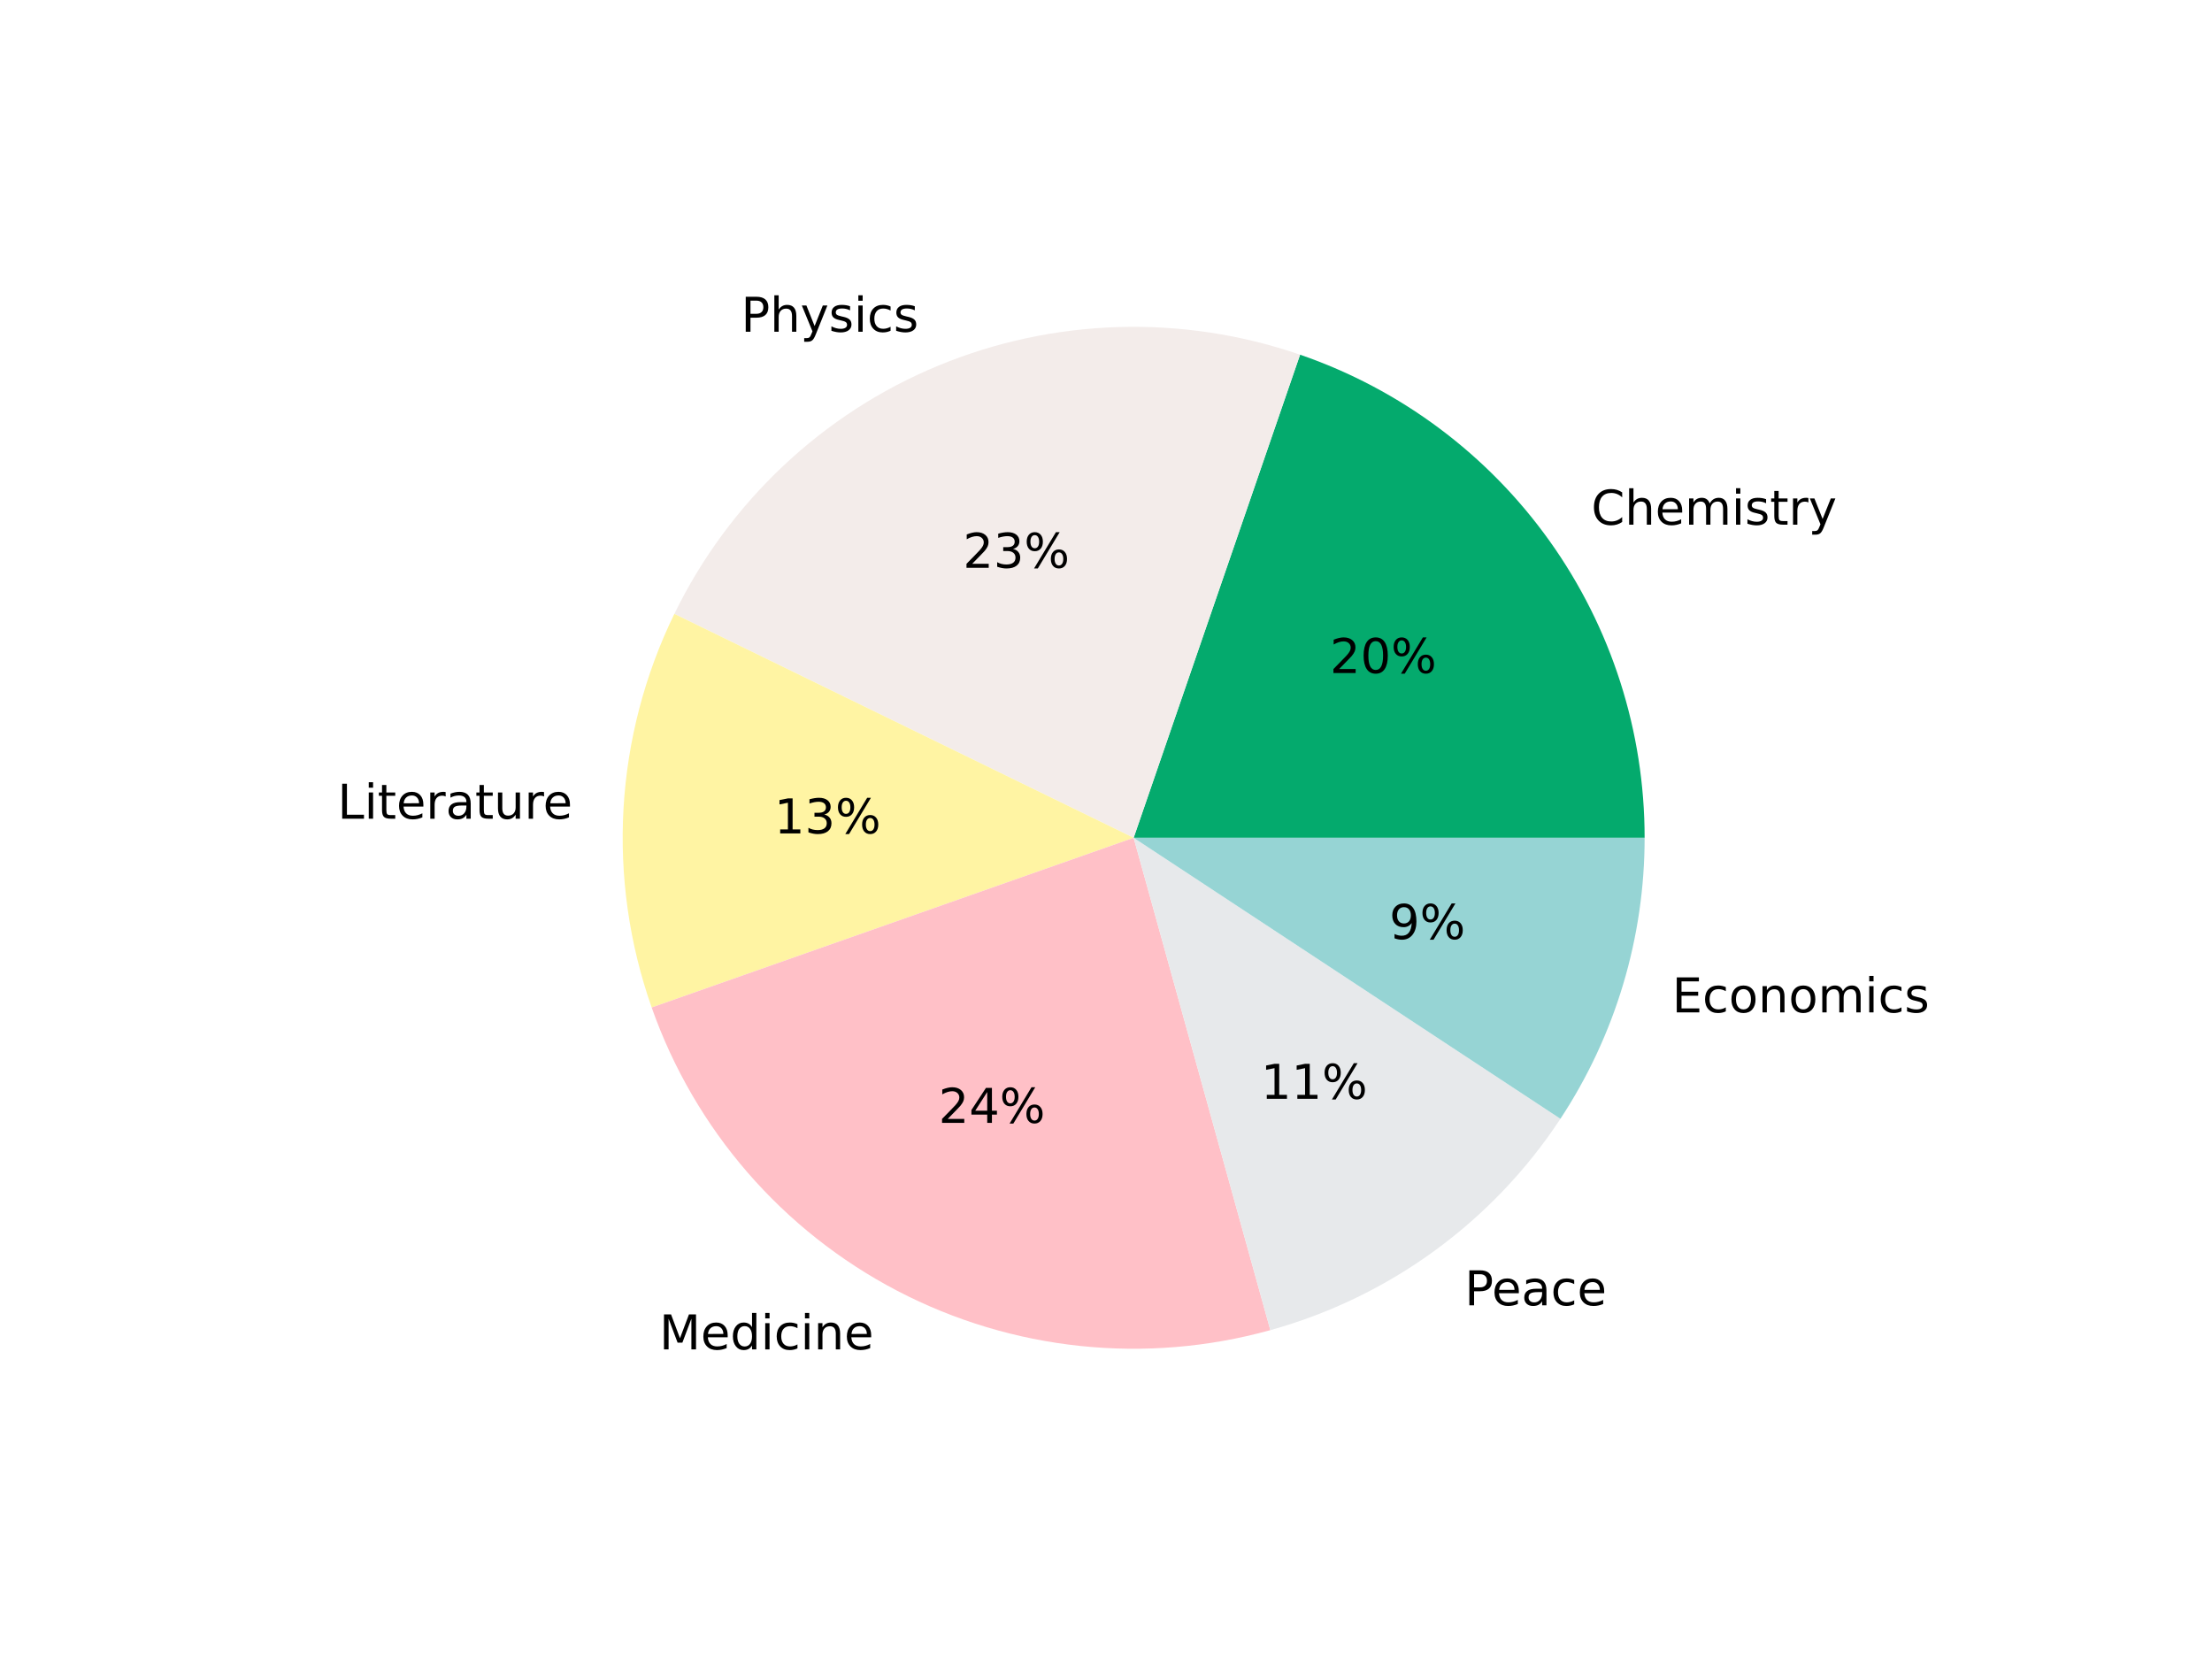
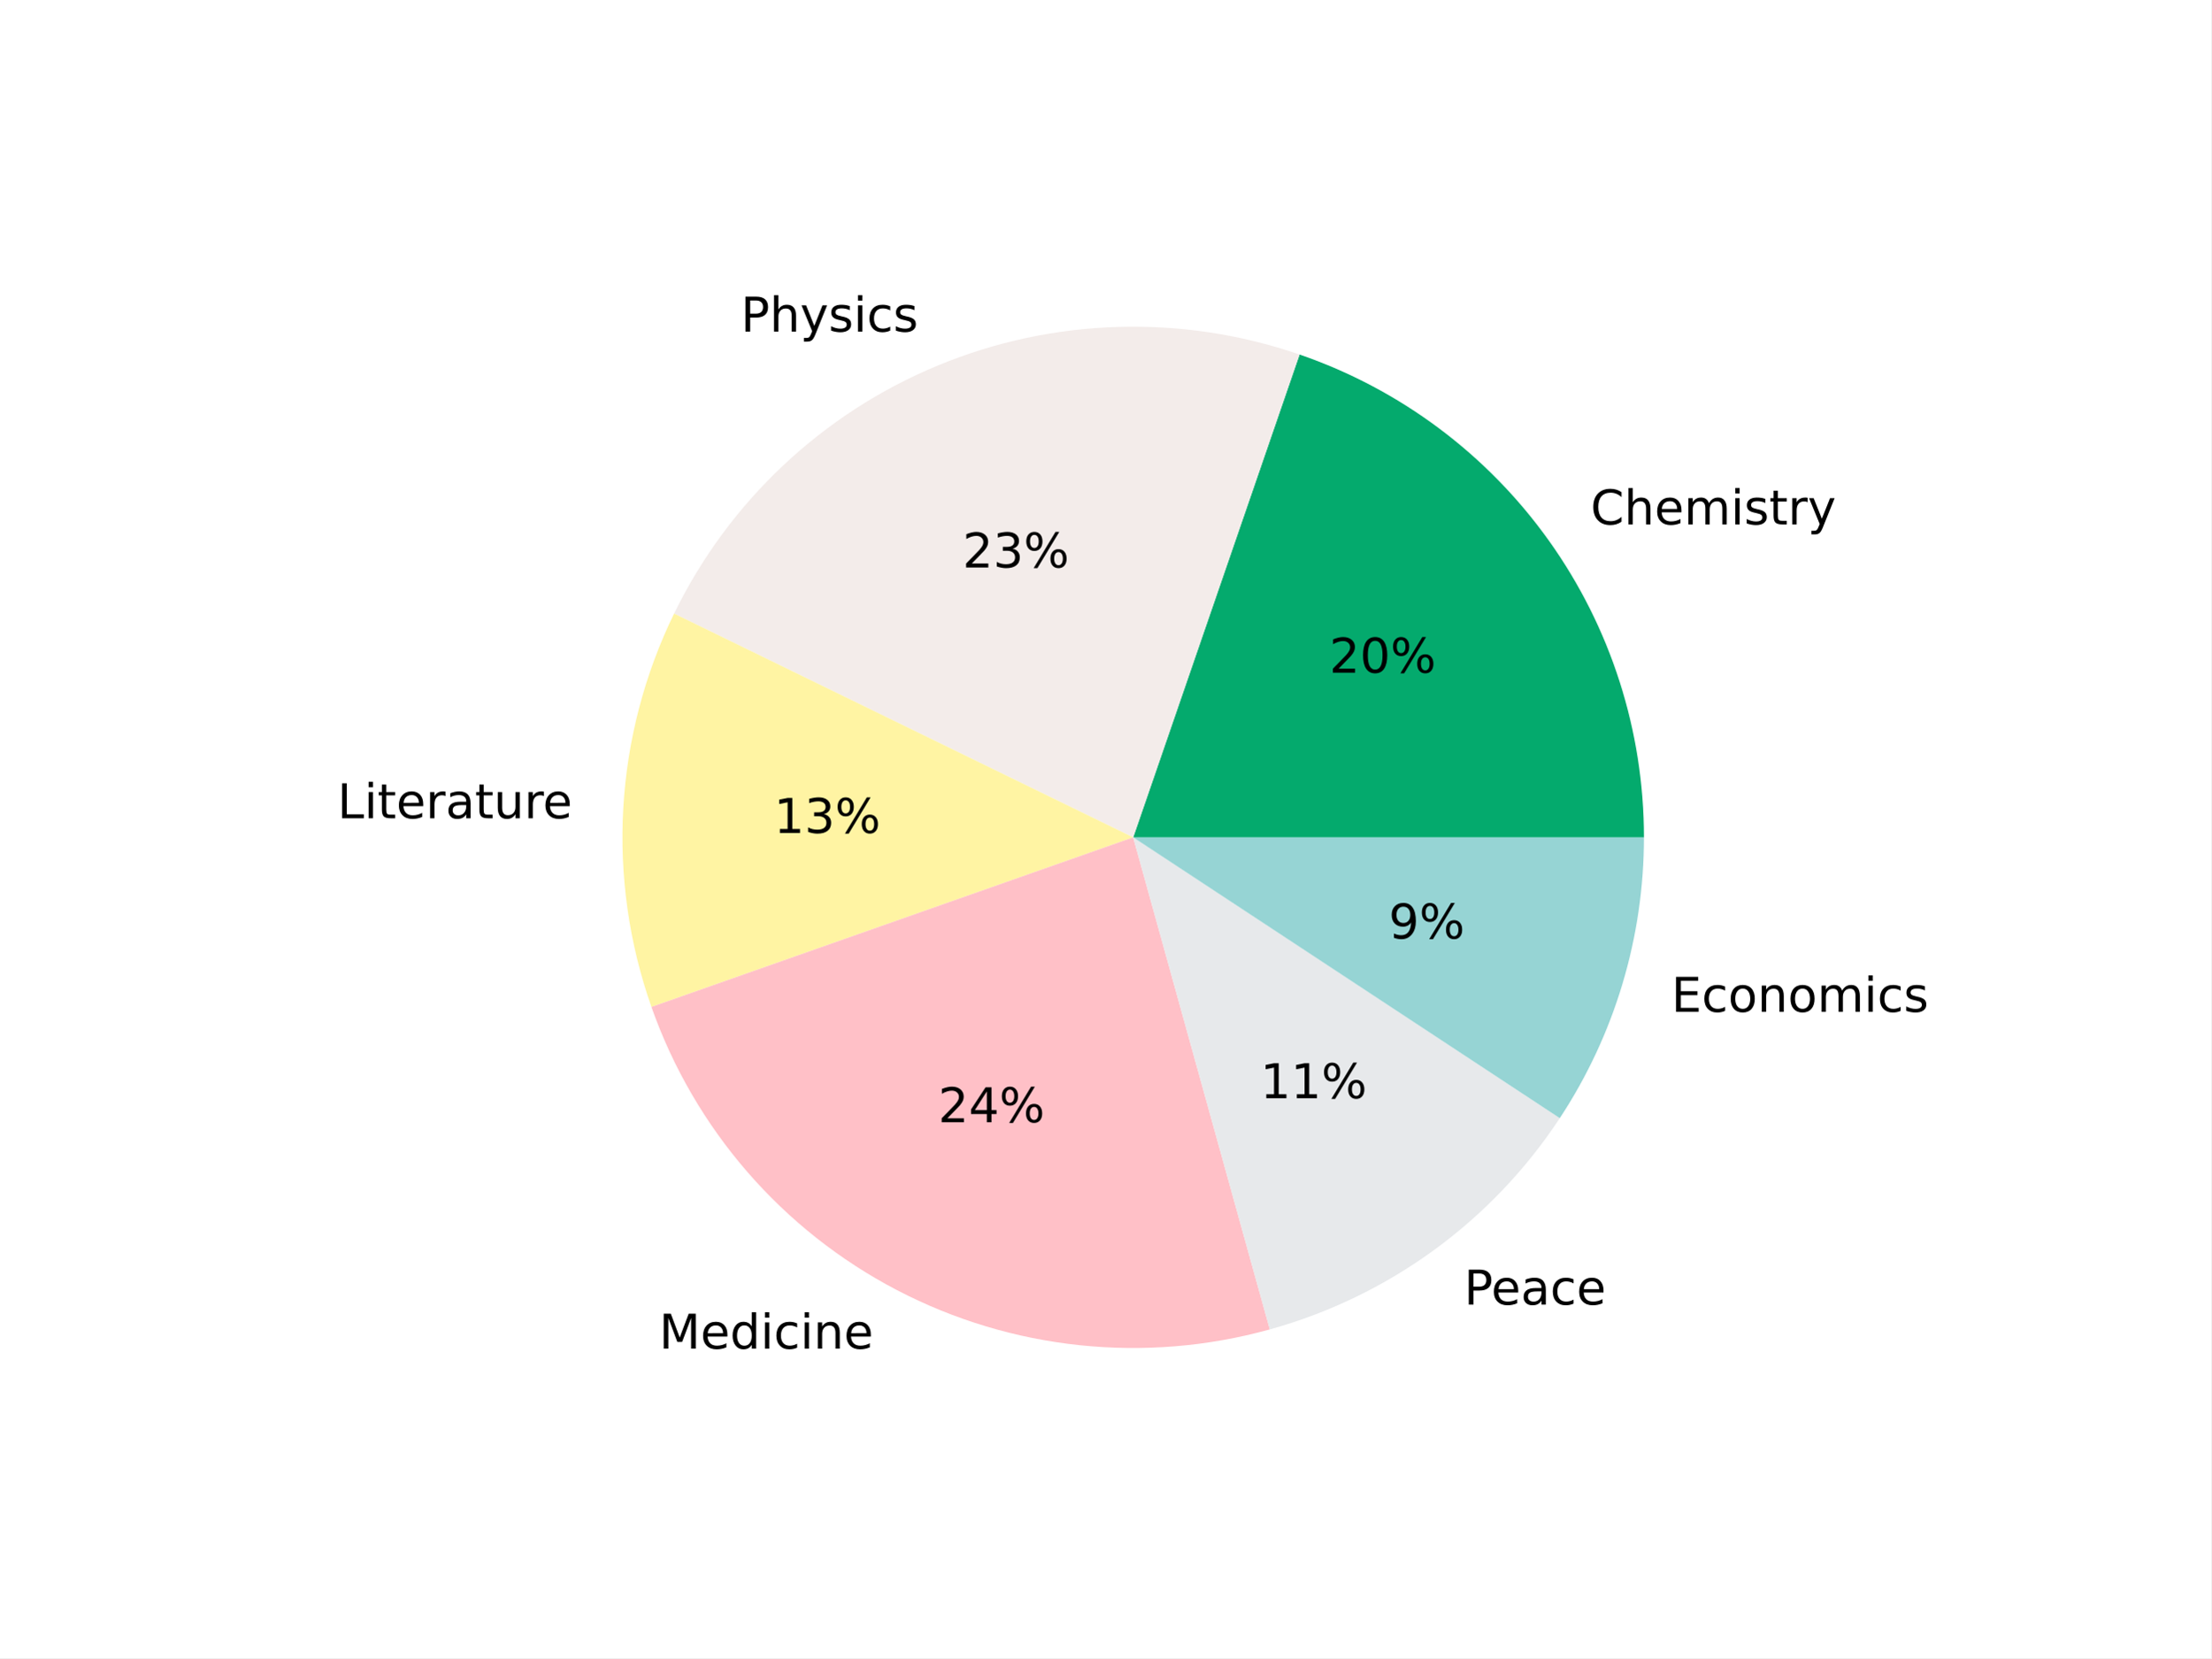
- <svg xmlns="http://www.w3.org/2000/svg" xmlns:xlink="http://www.w3.org/1999/xlink" width="614.4" height="460.8" version="1.1" viewBox="0 0 460.8 345.6">
+ <svg xmlns="http://www.w3.org/2000/svg" xmlns:xlink="http://www.w3.org/1999/xlink" height="345.6pt" version="1.1" viewBox="0 0 460.8 345.6" width="460.8pt">
  <defs>
-     <style type="text/css">*{stroke-linecap:butt;stroke-linejoin:round}</style>
+     <style type="text/css">*{stroke-linecap:butt;stroke-linejoin:round;}</style>
  </defs>
  <g id="figure_1">
    <g id="patch_1">
-       <path d="M 0 345.6 L 460.8 345.6 L 460.8 0 L 0 0 z" style="fill:#fff" />
+       <path d="M 0 345.6  L 460.8 345.6  L 460.8 0  L 0 0  z " style="fill:#ffffff;" />
    </g>
    <g id="axes_1">
      <g id="patch_2">
-         <path d="M 342.605 174.528 C 342.605 152.372 335.688 130.76 322.823 112.722 C 309.959 94.683 291.778 81.104 270.83 73.888 L 236.16 174.528 L 342.605 174.528 z" style="fill:#04aa6d" />
+         <path d="M 342.605 174.528  C 342.605 152.372 335.688 130.76 322.823 112.722  C 309.959 94.683 291.778 81.104 270.83 73.888  L 236.16 174.528  L 342.605 174.528  z " style="fill:#04aa6d;" />
      </g>
      <g id="patch_3">
-         <path d="M 270.83 73.888 C 246.264 65.425 219.43 66.243 195.425 76.186 C 171.42 86.129 151.868 104.525 140.481 127.88 L 236.16 174.528 L 270.83 73.888 z" style="fill:#f3ecea" />
+         <path d="M 270.83 73.888  C 246.264 65.425 219.43 66.243 195.425 76.186  C 171.42 86.129 151.868 104.525 140.481 127.88  L 236.16 174.528  L 270.83 73.888  z " style="fill:#f3ecea;" />
      </g>
      <g id="patch_4">
-         <path d="M 140.481 127.88 C 134.302 140.554 130.702 154.329 129.891 168.405 C 129.08 182.482 131.074 196.58 135.757 209.879 L 236.16 174.528 L 140.481 127.88 z" style="fill:#fff4a3" />
+         <path d="M 140.481 127.88  C 134.302 140.554 130.702 154.329 129.891 168.405  C 129.08 182.482 131.074 196.58 135.757 209.879  L 236.16 174.528  L 140.481 127.88  z " style="fill:#fff4a3;" />
      </g>
      <g id="patch_5">
-         <path d="M 135.757 209.879 C 144.715 235.323 163.02 256.435 186.938 268.909 C 210.857 281.383 238.645 284.31 264.637 277.093 L 236.16 174.528 L 135.757 209.879 z" style="fill:#ffc0c7" />
+         <path d="M 135.757 209.879  C 144.715 235.323 163.02 256.435 186.938 268.909  C 210.857 281.383 238.645 284.31 264.637 277.093  L 236.16 174.528  L 135.757 209.879  z " style="fill:#ffc0c7;" />
      </g>
      <g id="patch_6">
-         <path d="M 264.637 277.093 C 276.938 273.677 288.525 268.077 298.843 260.559 C 309.161 253.041 318.043 243.728 325.064 233.065 L 236.16 174.528 L 264.637 277.093 z" style="fill:#e7e9eb" />
+         <path d="M 264.637 277.093  C 276.938 273.677 288.525 268.077 298.843 260.559  C 309.161 253.041 318.043 243.728 325.064 233.065  L 236.16 174.528  L 264.637 277.093  z " style="fill:#e7e9eb;" />
      </g>
      <g id="patch_7">
-         <path d="M 325.064 233.065 C 330.755 224.422 335.155 214.995 338.125 205.082 C 341.096 195.169 342.605 184.876 342.605 174.528 L 236.16 174.528 L 325.064 233.065 z" style="fill:#96d4d4" />
+         <path d="M 325.064 233.065  C 330.755 224.422 335.155 214.995 338.125 205.082  C 341.096 195.169 342.605 184.876 342.605 174.528  L 236.16 174.528  L 325.064 233.065  z " style="fill:#96d4d4;" />
      </g>
+       <g id="matplotlib.axis_1" />
+       <g id="matplotlib.axis_2" />
      <g id="text_1">
        <g transform="translate(331.4893 109.3005)scale(0.1 -0.1)">
          <defs>
-             <path id="DejaVuSans-43" d="M 4122 4306 L 4122 3641 Q 3803 3938 3442 4084 Q 3081 4231 2675 4231 Q 1875 4231 1450 3742 Q 1025 3253 1025 2328 Q 1025 1406 1450 917 Q 1875 428 2675 428 Q 3081 428 3442 575 Q 3803 722 4122 1019 L 4122 359 Q 3791 134 3420 21 Q 3050 -91 2638 -91 Q 1578 -91 968 557 Q 359 1206 359 2328 Q 359 3453 968 4101 Q 1578 4750 2638 4750 Q 3056 4750 3426 4639 Q 3797 4528 4122 4306 z" transform="scale(0.015625)" />
-             <path id="DejaVuSans-68" d="M 3513 2113 L 3513 0 L 2938 0 L 2938 2094 Q 2938 2591 2744 2837 Q 2550 3084 2163 3084 Q 1697 3084 1428 2787 Q 1159 2491 1159 1978 L 1159 0 L 581 0 L 581 4863 L 1159 4863 L 1159 2956 Q 1366 3272 1645 3428 Q 1925 3584 2291 3584 Q 2894 3584 3203 3211 Q 3513 2838 3513 2113 z" transform="scale(0.015625)" />
-             <path id="DejaVuSans-65" d="M 3597 1894 L 3597 1613 L 953 1613 Q 991 1019 1311 708 Q 1631 397 2203 397 Q 2534 397 2845 478 Q 3156 559 3463 722 L 3463 178 Q 3153 47 2828 -22 Q 2503 -91 2169 -91 Q 1331 -91 842 396 Q 353 884 353 1716 Q 353 2575 817 3079 Q 1281 3584 2069 3584 Q 2775 3584 3186 3129 Q 3597 2675 3597 1894 z M 3022 2063 Q 3016 2534 2758 2815 Q 2500 3097 2075 3097 Q 1594 3097 1305 2825 Q 1016 2553 972 2059 L 3022 2063 z" transform="scale(0.015625)" />
-             <path id="DejaVuSans-6d" d="M 3328 2828 Q 3544 3216 3844 3400 Q 4144 3584 4550 3584 Q 5097 3584 5394 3201 Q 5691 2819 5691 2113 L 5691 0 L 5113 0 L 5113 2094 Q 5113 2597 4934 2840 Q 4756 3084 4391 3084 Q 3944 3084 3684 2787 Q 3425 2491 3425 1978 L 3425 0 L 2847 0 L 2847 2094 Q 2847 2600 2669 2842 Q 2491 3084 2119 3084 Q 1678 3084 1418 2786 Q 1159 2488 1159 1978 L 1159 0 L 581 0 L 581 3500 L 1159 3500 L 1159 2956 Q 1356 3278 1631 3431 Q 1906 3584 2284 3584 Q 2666 3584 2933 3390 Q 3200 3197 3328 2828 z" transform="scale(0.015625)" />
-             <path id="DejaVuSans-69" d="M 603 3500 L 1178 3500 L 1178 0 L 603 0 L 603 3500 z M 603 4863 L 1178 4863 L 1178 4134 L 603 4134 L 603 4863 z" transform="scale(0.015625)" />
-             <path id="DejaVuSans-73" d="M 2834 3397 L 2834 2853 Q 2591 2978 2328 3040 Q 2066 3103 1784 3103 Q 1356 3103 1142 2972 Q 928 2841 928 2578 Q 928 2378 1081 2264 Q 1234 2150 1697 2047 L 1894 2003 Q 2506 1872 2764 1633 Q 3022 1394 3022 966 Q 3022 478 2636 193 Q 2250 -91 1575 -91 Q 1294 -91 989 -36 Q 684 19 347 128 L 347 722 Q 666 556 975 473 Q 1284 391 1588 391 Q 1994 391 2212 530 Q 2431 669 2431 922 Q 2431 1156 2273 1281 Q 2116 1406 1581 1522 L 1381 1569 Q 847 1681 609 1914 Q 372 2147 372 2553 Q 372 3047 722 3315 Q 1072 3584 1716 3584 Q 2034 3584 2315 3537 Q 2597 3491 2834 3397 z" transform="scale(0.015625)" />
-             <path id="DejaVuSans-74" d="M 1172 4494 L 1172 3500 L 2356 3500 L 2356 3053 L 1172 3053 L 1172 1153 Q 1172 725 1289 603 Q 1406 481 1766 481 L 2356 481 L 2356 0 L 1766 0 Q 1100 0 847 248 Q 594 497 594 1153 L 594 3053 L 172 3053 L 172 3500 L 594 3500 L 594 4494 L 1172 4494 z" transform="scale(0.015625)" />
-             <path id="DejaVuSans-72" d="M 2631 2963 Q 2534 3019 2420 3045 Q 2306 3072 2169 3072 Q 1681 3072 1420 2755 Q 1159 2438 1159 1844 L 1159 0 L 581 0 L 581 3500 L 1159 3500 L 1159 2956 Q 1341 3275 1631 3429 Q 1922 3584 2338 3584 Q 2397 3584 2469 3576 Q 2541 3569 2628 3553 L 2631 2963 z" transform="scale(0.015625)" />
-             <path id="DejaVuSans-79" d="M 2059 -325 Q 1816 -950 1584 -1140 Q 1353 -1331 966 -1331 L 506 -1331 L 506 -850 L 844 -850 Q 1081 -850 1212 -737 Q 1344 -625 1503 -206 L 1606 56 L 191 3500 L 800 3500 L 1894 763 L 2988 3500 L 3597 3500 L 2059 -325 z" transform="scale(0.015625)" />
+             <path d="M 4122 4306  L 4122 3641  Q 3803 3938 3442 4084  Q 3081 4231 2675 4231  Q 1875 4231 1450 3742  Q 1025 3253 1025 2328  Q 1025 1406 1450 917  Q 1875 428 2675 428  Q 3081 428 3442 575  Q 3803 722 4122 1019  L 4122 359  Q 3791 134 3420 21  Q 3050 -91 2638 -91  Q 1578 -91 968 557  Q 359 1206 359 2328  Q 359 3453 968 4101  Q 1578 4750 2638 4750  Q 3056 4750 3426 4639  Q 3797 4528 4122 4306  z " id="DejaVuSans-43" transform="scale(0.015625)" />
+             <path d="M 3513 2113  L 3513 0  L 2938 0  L 2938 2094  Q 2938 2591 2744 2837  Q 2550 3084 2163 3084  Q 1697 3084 1428 2787  Q 1159 2491 1159 1978  L 1159 0  L 581 0  L 581 4863  L 1159 4863  L 1159 2956  Q 1366 3272 1645 3428  Q 1925 3584 2291 3584  Q 2894 3584 3203 3211  Q 3513 2838 3513 2113  z " id="DejaVuSans-68" transform="scale(0.015625)" />
+             <path d="M 3597 1894  L 3597 1613  L 953 1613  Q 991 1019 1311 708  Q 1631 397 2203 397  Q 2534 397 2845 478  Q 3156 559 3463 722  L 3463 178  Q 3153 47 2828 -22  Q 2503 -91 2169 -91  Q 1331 -91 842 396  Q 353 884 353 1716  Q 353 2575 817 3079  Q 1281 3584 2069 3584  Q 2775 3584 3186 3129  Q 3597 2675 3597 1894  z M 3022 2063  Q 3016 2534 2758 2815  Q 2500 3097 2075 3097  Q 1594 3097 1305 2825  Q 1016 2553 972 2059  L 3022 2063  z " id="DejaVuSans-65" transform="scale(0.015625)" />
+             <path d="M 3328 2828  Q 3544 3216 3844 3400  Q 4144 3584 4550 3584  Q 5097 3584 5394 3201  Q 5691 2819 5691 2113  L 5691 0  L 5113 0  L 5113 2094  Q 5113 2597 4934 2840  Q 4756 3084 4391 3084  Q 3944 3084 3684 2787  Q 3425 2491 3425 1978  L 3425 0  L 2847 0  L 2847 2094  Q 2847 2600 2669 2842  Q 2491 3084 2119 3084  Q 1678 3084 1418 2786  Q 1159 2488 1159 1978  L 1159 0  L 581 0  L 581 3500  L 1159 3500  L 1159 2956  Q 1356 3278 1631 3431  Q 1906 3584 2284 3584  Q 2666 3584 2933 3390  Q 3200 3197 3328 2828  z " id="DejaVuSans-6d" transform="scale(0.015625)" />
+             <path d="M 603 3500  L 1178 3500  L 1178 0  L 603 0  L 603 3500  z M 603 4863  L 1178 4863  L 1178 4134  L 603 4134  L 603 4863  z " id="DejaVuSans-69" transform="scale(0.015625)" />
+             <path d="M 2834 3397  L 2834 2853  Q 2591 2978 2328 3040  Q 2066 3103 1784 3103  Q 1356 3103 1142 2972  Q 928 2841 928 2578  Q 928 2378 1081 2264  Q 1234 2150 1697 2047  L 1894 2003  Q 2506 1872 2764 1633  Q 3022 1394 3022 966  Q 3022 478 2636 193  Q 2250 -91 1575 -91  Q 1294 -91 989 -36  Q 684 19 347 128  L 347 722  Q 666 556 975 473  Q 1284 391 1588 391  Q 1994 391 2212 530  Q 2431 669 2431 922  Q 2431 1156 2273 1281  Q 2116 1406 1581 1522  L 1381 1569  Q 847 1681 609 1914  Q 372 2147 372 2553  Q 372 3047 722 3315  Q 1072 3584 1716 3584  Q 2034 3584 2315 3537  Q 2597 3491 2834 3397  z " id="DejaVuSans-73" transform="scale(0.015625)" />
+             <path d="M 1172 4494  L 1172 3500  L 2356 3500  L 2356 3053  L 1172 3053  L 1172 1153  Q 1172 725 1289 603  Q 1406 481 1766 481  L 2356 481  L 2356 0  L 1766 0  Q 1100 0 847 248  Q 594 497 594 1153  L 594 3053  L 172 3053  L 172 3500  L 594 3500  L 594 4494  L 1172 4494  z " id="DejaVuSans-74" transform="scale(0.015625)" />
+             <path d="M 2631 2963  Q 2534 3019 2420 3045  Q 2306 3072 2169 3072  Q 1681 3072 1420 2755  Q 1159 2438 1159 1844  L 1159 0  L 581 0  L 581 3500  L 1159 3500  L 1159 2956  Q 1341 3275 1631 3429  Q 1922 3584 2338 3584  Q 2397 3584 2469 3576  Q 2541 3569 2628 3553  L 2631 2963  z " id="DejaVuSans-72" transform="scale(0.015625)" />
+             <path d="M 2059 -325  Q 1816 -950 1584 -1140  Q 1353 -1331 966 -1331  L 506 -1331  L 506 -850  L 844 -850  Q 1081 -850 1212 -737  Q 1344 -625 1503 -206  L 1606 56  L 191 3500  L 800 3500  L 1894 763  L 2988 3500  L 3597 3500  L 2059 -325  z " id="DejaVuSans-79" transform="scale(0.015625)" />
          </defs>
          <use xlink:href="#DejaVuSans-43" />
          <use x="69.824" xlink:href="#DejaVuSans-68" />
          <use x="133.203" xlink:href="#DejaVuSans-65" />
          <use x="194.727" xlink:href="#DejaVuSans-6d" />
          <use x="292.139" xlink:href="#DejaVuSans-69" />
          <use x="319.922" xlink:href="#DejaVuSans-73" />
          <use x="372.021" xlink:href="#DejaVuSans-74" />
          <use x="411.23" xlink:href="#DejaVuSans-72" />
          <use x="452.344" xlink:href="#DejaVuSans-79" />
        </g>
      </g>
      <g id="text_2">
        <g transform="translate(277.0445 140.2036)scale(0.1 -0.1)">
          <defs>
-             <path id="DejaVuSans-32" d="M 1228 531 L 3431 531 L 3431 0 L 469 0 L 469 531 Q 828 903 1448 1529 Q 2069 2156 2228 2338 Q 2531 2678 2651 2914 Q 2772 3150 2772 3378 Q 2772 3750 2511 3984 Q 2250 4219 1831 4219 Q 1534 4219 1204 4116 Q 875 4013 500 3803 L 500 4441 Q 881 4594 1212 4672 Q 1544 4750 1819 4750 Q 2544 4750 2975 4387 Q 3406 4025 3406 3419 Q 3406 3131 3298 2873 Q 3191 2616 2906 2266 Q 2828 2175 2409 1742 Q 1991 1309 1228 531 z" transform="scale(0.015625)" />
-             <path id="DejaVuSans-30" d="M 2034 4250 Q 1547 4250 1301 3770 Q 1056 3291 1056 2328 Q 1056 1369 1301 889 Q 1547 409 2034 409 Q 2525 409 2770 889 Q 3016 1369 3016 2328 Q 3016 3291 2770 3770 Q 2525 4250 2034 4250 z M 2034 4750 Q 2819 4750 3233 4129 Q 3647 3509 3647 2328 Q 3647 1150 3233 529 Q 2819 -91 2034 -91 Q 1250 -91 836 529 Q 422 1150 422 2328 Q 422 3509 836 4129 Q 1250 4750 2034 4750 z" transform="scale(0.015625)" />
-             <path id="DejaVuSans-25" d="M 4653 2053 Q 4381 2053 4226 1822 Q 4072 1591 4072 1178 Q 4072 772 4226 539 Q 4381 306 4653 306 Q 4919 306 5073 539 Q 5228 772 5228 1178 Q 5228 1588 5073 1820 Q 4919 2053 4653 2053 z M 4653 2450 Q 5147 2450 5437 2106 Q 5728 1763 5728 1178 Q 5728 594 5436 251 Q 5144 -91 4653 -91 Q 4153 -91 3862 251 Q 3572 594 3572 1178 Q 3572 1766 3864 2108 Q 4156 2450 4653 2450 z M 1428 4353 Q 1159 4353 1004 4120 Q 850 3888 850 3481 Q 850 3069 1003 2837 Q 1156 2606 1428 2606 Q 1700 2606 1854 2837 Q 2009 3069 2009 3481 Q 2009 3884 1853 4118 Q 1697 4353 1428 4353 z M 4250 4750 L 4750 4750 L 1831 -91 L 1331 -91 L 4250 4750 z M 1428 4750 Q 1922 4750 2215 4408 Q 2509 4066 2509 3481 Q 2509 2891 2217 2550 Q 1925 2209 1428 2209 Q 931 2209 642 2551 Q 353 2894 353 3481 Q 353 4063 643 4406 Q 934 4750 1428 4750 z" transform="scale(0.015625)" />
+             <path d="M 1228 531  L 3431 531  L 3431 0  L 469 0  L 469 531  Q 828 903 1448 1529  Q 2069 2156 2228 2338  Q 2531 2678 2651 2914  Q 2772 3150 2772 3378  Q 2772 3750 2511 3984  Q 2250 4219 1831 4219  Q 1534 4219 1204 4116  Q 875 4013 500 3803  L 500 4441  Q 881 4594 1212 4672  Q 1544 4750 1819 4750  Q 2544 4750 2975 4387  Q 3406 4025 3406 3419  Q 3406 3131 3298 2873  Q 3191 2616 2906 2266  Q 2828 2175 2409 1742  Q 1991 1309 1228 531  z " id="DejaVuSans-32" transform="scale(0.015625)" />
+             <path d="M 2034 4250  Q 1547 4250 1301 3770  Q 1056 3291 1056 2328  Q 1056 1369 1301 889  Q 1547 409 2034 409  Q 2525 409 2770 889  Q 3016 1369 3016 2328  Q 3016 3291 2770 3770  Q 2525 4250 2034 4250  z M 2034 4750  Q 2819 4750 3233 4129  Q 3647 3509 3647 2328  Q 3647 1150 3233 529  Q 2819 -91 2034 -91  Q 1250 -91 836 529  Q 422 1150 422 2328  Q 422 3509 836 4129  Q 1250 4750 2034 4750  z " id="DejaVuSans-30" transform="scale(0.015625)" />
+             <path d="M 4653 2053  Q 4381 2053 4226 1822  Q 4072 1591 4072 1178  Q 4072 772 4226 539  Q 4381 306 4653 306  Q 4919 306 5073 539  Q 5228 772 5228 1178  Q 5228 1588 5073 1820  Q 4919 2053 4653 2053  z M 4653 2450  Q 5147 2450 5437 2106  Q 5728 1763 5728 1178  Q 5728 594 5436 251  Q 5144 -91 4653 -91  Q 4153 -91 3862 251  Q 3572 594 3572 1178  Q 3572 1766 3864 2108  Q 4156 2450 4653 2450  z M 1428 4353  Q 1159 4353 1004 4120  Q 850 3888 850 3481  Q 850 3069 1003 2837  Q 1156 2606 1428 2606  Q 1700 2606 1854 2837  Q 2009 3069 2009 3481  Q 2009 3884 1853 4118  Q 1697 4353 1428 4353  z M 4250 4750  L 4750 4750  L 1831 -91  L 1331 -91  L 4250 4750  z M 1428 4750  Q 1922 4750 2215 4408  Q 2509 4066 2509 3481  Q 2509 2891 2217 2550  Q 1925 2209 1428 2209  Q 931 2209 642 2551  Q 353 2894 353 3481  Q 353 4063 643 4406  Q 934 4750 1428 4750  z " id="DejaVuSans-25" transform="scale(0.015625)" />
          </defs>
          <use xlink:href="#DejaVuSans-32" />
          <use x="63.623" xlink:href="#DejaVuSans-30" />
          <use x="127.246" xlink:href="#DejaVuSans-25" />
        </g>
      </g>
      <g id="text_3">
        <g transform="translate(154.3706 69.11098)scale(0.1 -0.1)">
          <defs>
-             <path id="DejaVuSans-50" d="M 1259 4147 L 1259 2394 L 2053 2394 Q 2494 2394 2734 2622 Q 2975 2850 2975 3272 Q 2975 3691 2734 3919 Q 2494 4147 2053 4147 L 1259 4147 z M 628 4666 L 2053 4666 Q 2838 4666 3239 4311 Q 3641 3956 3641 3272 Q 3641 2581 3239 2228 Q 2838 1875 2053 1875 L 1259 1875 L 1259 0 L 628 0 L 628 4666 z" transform="scale(0.015625)" />
-             <path id="DejaVuSans-63" d="M 3122 3366 L 3122 2828 Q 2878 2963 2633 3030 Q 2388 3097 2138 3097 Q 1578 3097 1268 2742 Q 959 2388 959 1747 Q 959 1106 1268 751 Q 1578 397 2138 397 Q 2388 397 2633 464 Q 2878 531 3122 666 L 3122 134 Q 2881 22 2623 -34 Q 2366 -91 2075 -91 Q 1284 -91 818 406 Q 353 903 353 1747 Q 353 2603 823 3093 Q 1294 3584 2113 3584 Q 2378 3584 2631 3529 Q 2884 3475 3122 3366 z" transform="scale(0.015625)" />
+             <path d="M 1259 4147  L 1259 2394  L 2053 2394  Q 2494 2394 2734 2622  Q 2975 2850 2975 3272  Q 2975 3691 2734 3919  Q 2494 4147 2053 4147  L 1259 4147  z M 628 4666  L 2053 4666  Q 2838 4666 3239 4311  Q 3641 3956 3641 3272  Q 3641 2581 3239 2228  Q 2838 1875 2053 1875  L 1259 1875  L 1259 0  L 628 0  L 628 4666  z " id="DejaVuSans-50" transform="scale(0.015625)" />
+             <path d="M 3122 3366  L 3122 2828  Q 2878 2963 2633 3030  Q 2388 3097 2138 3097  Q 1578 3097 1268 2742  Q 959 2388 959 1747  Q 959 1106 1268 751  Q 1578 397 2138 397  Q 2388 397 2633 464  Q 2878 531 3122 666  L 3122 134  Q 2881 22 2623 -34  Q 2366 -91 2075 -91  Q 1284 -91 818 406  Q 353 903 353 1747  Q 353 2603 823 3093  Q 1294 3584 2113 3584  Q 2378 3584 2631 3529  Q 2884 3475 3122 3366  z " id="DejaVuSans-63" transform="scale(0.015625)" />
          </defs>
          <use xlink:href="#DejaVuSans-50" />
          <use x="60.303" xlink:href="#DejaVuSans-68" />
          <use x="123.682" xlink:href="#DejaVuSans-79" />
          <use x="182.861" xlink:href="#DejaVuSans-73" />
          <use x="234.961" xlink:href="#DejaVuSans-69" />
          <use x="262.744" xlink:href="#DejaVuSans-63" />
          <use x="317.725" xlink:href="#DejaVuSans-73" />
        </g>
      </g>
      <g id="text_4">
        <g transform="translate(200.6059 118.2821)scale(0.1 -0.1)">
          <defs>
-             <path id="DejaVuSans-33" d="M 2597 2516 Q 3050 2419 3304 2112 Q 3559 1806 3559 1356 Q 3559 666 3084 287 Q 2609 -91 1734 -91 Q 1441 -91 1130 -33 Q 819 25 488 141 L 488 750 Q 750 597 1062 519 Q 1375 441 1716 441 Q 2309 441 2620 675 Q 2931 909 2931 1356 Q 2931 1769 2642 2001 Q 2353 2234 1838 2234 L 1294 2234 L 1294 2753 L 1863 2753 Q 2328 2753 2575 2939 Q 2822 3125 2822 3475 Q 2822 3834 2567 4026 Q 2313 4219 1838 4219 Q 1578 4219 1281 4162 Q 984 4106 628 3988 L 628 4550 Q 988 4650 1302 4700 Q 1616 4750 1894 4750 Q 2613 4750 3031 4423 Q 3450 4097 3450 3541 Q 3450 3153 3228 2886 Q 3006 2619 2597 2516 z" transform="scale(0.015625)" />
+             <path d="M 2597 2516  Q 3050 2419 3304 2112  Q 3559 1806 3559 1356  Q 3559 666 3084 287  Q 2609 -91 1734 -91  Q 1441 -91 1130 -33  Q 819 25 488 141  L 488 750  Q 750 597 1062 519  Q 1375 441 1716 441  Q 2309 441 2620 675  Q 2931 909 2931 1356  Q 2931 1769 2642 2001  Q 2353 2234 1838 2234  L 1294 2234  L 1294 2753  L 1863 2753  Q 2328 2753 2575 2939  Q 2822 3125 2822 3475  Q 2822 3834 2567 4026  Q 2313 4219 1838 4219  Q 1578 4219 1281 4162  Q 984 4106 628 3988  L 628 4550  Q 988 4650 1302 4700  Q 1616 4750 1894 4750  Q 2613 4750 3031 4423  Q 3450 4097 3450 3541  Q 3450 3153 3228 2886  Q 3006 2619 2597 2516  z " id="DejaVuSans-33" transform="scale(0.015625)" />
          </defs>
          <use xlink:href="#DejaVuSans-32" />
          <use x="63.623" xlink:href="#DejaVuSans-33" />
          <use x="127.246" xlink:href="#DejaVuSans-25" />
        </g>
      </g>
      <g id="text_5">
        <g transform="translate(70.3052 170.5525)scale(0.1 -0.1)">
          <defs>
-             <path id="DejaVuSans-4c" d="M 628 4666 L 1259 4666 L 1259 531 L 3531 531 L 3531 0 L 628 0 L 628 4666 z" transform="scale(0.015625)" />
-             <path id="DejaVuSans-61" d="M 2194 1759 Q 1497 1759 1228 1600 Q 959 1441 959 1056 Q 959 750 1161 570 Q 1363 391 1709 391 Q 2188 391 2477 730 Q 2766 1069 2766 1631 L 2766 1759 L 2194 1759 z M 3341 1997 L 3341 0 L 2766 0 L 2766 531 Q 2569 213 2275 61 Q 1981 -91 1556 -91 Q 1019 -91 701 211 Q 384 513 384 1019 Q 384 1609 779 1909 Q 1175 2209 1959 2209 L 2766 2209 L 2766 2266 Q 2766 2663 2505 2880 Q 2244 3097 1772 3097 Q 1472 3097 1187 3025 Q 903 2953 641 2809 L 641 3341 Q 956 3463 1253 3523 Q 1550 3584 1831 3584 Q 2591 3584 2966 3190 Q 3341 2797 3341 1997 z" transform="scale(0.015625)" />
-             <path id="DejaVuSans-75" d="M 544 1381 L 544 3500 L 1119 3500 L 1119 1403 Q 1119 906 1312 657 Q 1506 409 1894 409 Q 2359 409 2629 706 Q 2900 1003 2900 1516 L 2900 3500 L 3475 3500 L 3475 0 L 2900 0 L 2900 538 Q 2691 219 2414 64 Q 2138 -91 1772 -91 Q 1169 -91 856 284 Q 544 659 544 1381 z M 1991 3584 L 1991 3584 z" transform="scale(0.015625)" />
+             <path d="M 628 4666  L 1259 4666  L 1259 531  L 3531 531  L 3531 0  L 628 0  L 628 4666  z " id="DejaVuSans-4c" transform="scale(0.015625)" />
+             <path d="M 2194 1759  Q 1497 1759 1228 1600  Q 959 1441 959 1056  Q 959 750 1161 570  Q 1363 391 1709 391  Q 2188 391 2477 730  Q 2766 1069 2766 1631  L 2766 1759  L 2194 1759  z M 3341 1997  L 3341 0  L 2766 0  L 2766 531  Q 2569 213 2275 61  Q 1981 -91 1556 -91  Q 1019 -91 701 211  Q 384 513 384 1019  Q 384 1609 779 1909  Q 1175 2209 1959 2209  L 2766 2209  L 2766 2266  Q 2766 2663 2505 2880  Q 2244 3097 1772 3097  Q 1472 3097 1187 3025  Q 903 2953 641 2809  L 641 3341  Q 956 3463 1253 3523  Q 1550 3584 1831 3584  Q 2591 3584 2966 3190  Q 3341 2797 3341 1997  z " id="DejaVuSans-61" transform="scale(0.015625)" />
+             <path d="M 544 1381  L 544 3500  L 1119 3500  L 1119 1403  Q 1119 906 1312 657  Q 1506 409 1894 409  Q 2359 409 2629 706  Q 2900 1003 2900 1516  L 2900 3500  L 3475 3500  L 3475 0  L 2900 0  L 2900 538  Q 2691 219 2414 64  Q 2138 -91 1772 -91  Q 1169 -91 856 284  Q 544 659 544 1381  z M 1991 3584  L 1991 3584  z " id="DejaVuSans-75" transform="scale(0.015625)" />
          </defs>
          <use xlink:href="#DejaVuSans-4c" />
          <use x="55.713" xlink:href="#DejaVuSans-69" />
          <use x="83.496" xlink:href="#DejaVuSans-74" />
          <use x="122.705" xlink:href="#DejaVuSans-65" />
          <use x="184.229" xlink:href="#DejaVuSans-72" />
          <use x="225.342" xlink:href="#DejaVuSans-61" />
          <use x="286.621" xlink:href="#DejaVuSans-74" />
          <use x="325.83" xlink:href="#DejaVuSans-75" />
          <use x="389.209" xlink:href="#DejaVuSans-72" />
          <use x="428.072" xlink:href="#DejaVuSans-65" />
        </g>
      </g>
      <g id="text_6">
        <g transform="translate(161.2856 173.6138)scale(0.1 -0.1)">
          <defs>
-             <path id="DejaVuSans-31" d="M 794 531 L 1825 531 L 1825 4091 L 703 3866 L 703 4441 L 1819 4666 L 2450 4666 L 2450 531 L 3481 531 L 3481 0 L 794 0 L 794 531 z" transform="scale(0.015625)" />
+             <path d="M 794 531  L 1825 531  L 1825 4091  L 703 3866  L 703 4441  L 1819 4666  L 2450 4666  L 2450 531  L 3481 531  L 3481 0  L 794 0  L 794 531  z " id="DejaVuSans-31" transform="scale(0.015625)" />
          </defs>
          <use xlink:href="#DejaVuSans-31" />
          <use x="63.623" xlink:href="#DejaVuSans-33" />
          <use x="127.246" xlink:href="#DejaVuSans-25" />
        </g>
      </g>
      <g id="text_7">
        <g transform="translate(137.3411 281.1061)scale(0.1 -0.1)">
          <defs>
-             <path id="DejaVuSans-4d" d="M 628 4666 L 1569 4666 L 2759 1491 L 3956 4666 L 4897 4666 L 4897 0 L 4281 0 L 4281 4097 L 3078 897 L 2444 897 L 1241 4097 L 1241 0 L 628 0 L 628 4666 z" transform="scale(0.015625)" />
-             <path id="DejaVuSans-64" d="M 2906 2969 L 2906 4863 L 3481 4863 L 3481 0 L 2906 0 L 2906 525 Q 2725 213 2448 61 Q 2172 -91 1784 -91 Q 1150 -91 751 415 Q 353 922 353 1747 Q 353 2572 751 3078 Q 1150 3584 1784 3584 Q 2172 3584 2448 3432 Q 2725 3281 2906 2969 z M 947 1747 Q 947 1113 1208 752 Q 1469 391 1925 391 Q 2381 391 2643 752 Q 2906 1113 2906 1747 Q 2906 2381 2643 2742 Q 2381 3103 1925 3103 Q 1469 3103 1208 2742 Q 947 2381 947 1747 z" transform="scale(0.015625)" />
-             <path id="DejaVuSans-6e" d="M 3513 2113 L 3513 0 L 2938 0 L 2938 2094 Q 2938 2591 2744 2837 Q 2550 3084 2163 3084 Q 1697 3084 1428 2787 Q 1159 2491 1159 1978 L 1159 0 L 581 0 L 581 3500 L 1159 3500 L 1159 2956 Q 1366 3272 1645 3428 Q 1925 3584 2291 3584 Q 2894 3584 3203 3211 Q 3513 2838 3513 2113 z" transform="scale(0.015625)" />
+             <path d="M 628 4666  L 1569 4666  L 2759 1491  L 3956 4666  L 4897 4666  L 4897 0  L 4281 0  L 4281 4097  L 3078 897  L 2444 897  L 1241 4097  L 1241 0  L 628 0  L 628 4666  z " id="DejaVuSans-4d" transform="scale(0.015625)" />
+             <path d="M 2906 2969  L 2906 4863  L 3481 4863  L 3481 0  L 2906 0  L 2906 525  Q 2725 213 2448 61  Q 2172 -91 1784 -91  Q 1150 -91 751 415  Q 353 922 353 1747  Q 353 2572 751 3078  Q 1150 3584 1784 3584  Q 2172 3584 2448 3432  Q 2725 3281 2906 2969  z M 947 1747  Q 947 1113 1208 752  Q 1469 391 1925 391  Q 2381 391 2643 752  Q 2906 1113 2906 1747  Q 2906 2381 2643 2742  Q 2381 3103 1925 3103  Q 1469 3103 1208 2742  Q 947 2381 947 1747  z " id="DejaVuSans-64" transform="scale(0.015625)" />
+             <path d="M 3513 2113  L 3513 0  L 2938 0  L 2938 2094  Q 2938 2591 2744 2837  Q 2550 3084 2163 3084  Q 1697 3084 1428 2787  Q 1159 2491 1159 1978  L 1159 0  L 581 0  L 581 3500  L 1159 3500  L 1159 2956  Q 1366 3272 1645 3428  Q 1925 3584 2291 3584  Q 2894 3584 3203 3211  Q 3513 2838 3513 2113  z " id="DejaVuSans-6e" transform="scale(0.015625)" />
          </defs>
          <use xlink:href="#DejaVuSans-4d" />
          <use x="86.279" xlink:href="#DejaVuSans-65" />
          <use x="147.803" xlink:href="#DejaVuSans-64" />
          <use x="211.279" xlink:href="#DejaVuSans-69" />
-           <use x="239.063" xlink:href="#DejaVuSans-63" />
+           <use x="239.062" xlink:href="#DejaVuSans-63" />
          <use x="294.043" xlink:href="#DejaVuSans-69" />
          <use x="321.826" xlink:href="#DejaVuSans-6e" />
          <use x="385.205" xlink:href="#DejaVuSans-65" />
        </g>
      </g>
      <g id="text_8">
        <g transform="translate(195.5137 233.9158)scale(0.1 -0.1)">
          <defs>
-             <path id="DejaVuSans-34" d="M 2419 4116 L 825 1625 L 2419 1625 L 2419 4116 z M 2253 4666 L 3047 4666 L 3047 1625 L 3713 1625 L 3713 1100 L 3047 1100 L 3047 0 L 2419 0 L 2419 1100 L 313 1100 L 313 1709 L 2253 4666 z" transform="scale(0.015625)" />
+             <path d="M 2419 4116  L 825 1625  L 2419 1625  L 2419 4116  z M 2253 4666  L 3047 4666  L 3047 1625  L 3713 1625  L 3713 1100  L 3047 1100  L 3047 0  L 2419 0  L 2419 1100  L 313 1100  L 313 1709  L 2253 4666  z " id="DejaVuSans-34" transform="scale(0.015625)" />
          </defs>
          <use xlink:href="#DejaVuSans-32" />
          <use x="63.623" xlink:href="#DejaVuSans-34" />
          <use x="127.246" xlink:href="#DejaVuSans-25" />
        </g>
      </g>
      <g id="text_9">
        <g transform="translate(305.1116 271.9213)scale(0.1 -0.1)">
          <use xlink:href="#DejaVuSans-50" />
          <use x="56.678" xlink:href="#DejaVuSans-65" />
          <use x="118.201" xlink:href="#DejaVuSans-61" />
          <use x="179.48" xlink:href="#DejaVuSans-63" />
          <use x="234.461" xlink:href="#DejaVuSans-65" />
        </g>
      </g>
      <g id="text_10">
        <g transform="translate(262.6567 228.9059)scale(0.1 -0.1)">
          <use xlink:href="#DejaVuSans-31" />
          <use x="63.623" xlink:href="#DejaVuSans-31" />
          <use x="127.246" xlink:href="#DejaVuSans-25" />
        </g>
      </g>
      <g id="text_11">
        <g transform="translate(348.3219 210.8971)scale(0.1 -0.1)">
          <defs>
-             <path id="DejaVuSans-45" d="M 628 4666 L 3578 4666 L 3578 4134 L 1259 4134 L 1259 2753 L 3481 2753 L 3481 2222 L 1259 2222 L 1259 531 L 3634 531 L 3634 0 L 628 0 L 628 4666 z" transform="scale(0.015625)" />
-             <path id="DejaVuSans-6f" d="M 1959 3097 Q 1497 3097 1228 2736 Q 959 2375 959 1747 Q 959 1119 1226 758 Q 1494 397 1959 397 Q 2419 397 2687 759 Q 2956 1122 2956 1747 Q 2956 2369 2687 2733 Q 2419 3097 1959 3097 z M 1959 3584 Q 2709 3584 3137 3096 Q 3566 2609 3566 1747 Q 3566 888 3137 398 Q 2709 -91 1959 -91 Q 1206 -91 779 398 Q 353 888 353 1747 Q 353 2609 779 3096 Q 1206 3584 1959 3584 z" transform="scale(0.015625)" />
+             <path d="M 628 4666  L 3578 4666  L 3578 4134  L 1259 4134  L 1259 2753  L 3481 2753  L 3481 2222  L 1259 2222  L 1259 531  L 3634 531  L 3634 0  L 628 0  L 628 4666  z " id="DejaVuSans-45" transform="scale(0.015625)" />
+             <path d="M 1959 3097  Q 1497 3097 1228 2736  Q 959 2375 959 1747  Q 959 1119 1226 758  Q 1494 397 1959 397  Q 2419 397 2687 759  Q 2956 1122 2956 1747  Q 2956 2369 2687 2733  Q 2419 3097 1959 3097  z M 1959 3584  Q 2709 3584 3137 3096  Q 3566 2609 3566 1747  Q 3566 888 3137 398  Q 2709 -91 1959 -91  Q 1206 -91 779 398  Q 353 888 353 1747  Q 353 2609 779 3096  Q 1206 3584 1959 3584  z " id="DejaVuSans-6f" transform="scale(0.015625)" />
          </defs>
          <use xlink:href="#DejaVuSans-45" />
          <use x="63.184" xlink:href="#DejaVuSans-63" />
          <use x="118.164" xlink:href="#DejaVuSans-6f" />
          <use x="179.346" xlink:href="#DejaVuSans-6e" />
          <use x="242.725" xlink:href="#DejaVuSans-6f" />
          <use x="303.906" xlink:href="#DejaVuSans-6d" />
          <use x="401.318" xlink:href="#DejaVuSans-69" />
          <use x="429.102" xlink:href="#DejaVuSans-63" />
          <use x="484.082" xlink:href="#DejaVuSans-73" />
        </g>
      </g>
      <g id="text_12">
        <g transform="translate(289.4072 195.6199)scale(0.1 -0.1)">
          <defs>
-             <path id="DejaVuSans-39" d="M 703 97 L 703 672 Q 941 559 1184 500 Q 1428 441 1663 441 Q 2288 441 2617 861 Q 2947 1281 2994 2138 Q 2813 1869 2534 1725 Q 2256 1581 1919 1581 Q 1219 1581 811 2004 Q 403 2428 403 3163 Q 403 3881 828 4315 Q 1253 4750 1959 4750 Q 2769 4750 3195 4129 Q 3622 3509 3622 2328 Q 3622 1225 3098 567 Q 2575 -91 1691 -91 Q 1453 -91 1209 -44 Q 966 3 703 97 z M 1959 2075 Q 2384 2075 2632 2365 Q 2881 2656 2881 3163 Q 2881 3666 2632 3958 Q 2384 4250 1959 4250 Q 1534 4250 1286 3958 Q 1038 3666 1038 3163 Q 1038 2656 1286 2365 Q 1534 2075 1959 2075 z" transform="scale(0.015625)" />
+             <path d="M 703 97  L 703 672  Q 941 559 1184 500  Q 1428 441 1663 441  Q 2288 441 2617 861  Q 2947 1281 2994 2138  Q 2813 1869 2534 1725  Q 2256 1581 1919 1581  Q 1219 1581 811 2004  Q 403 2428 403 3163  Q 403 3881 828 4315  Q 1253 4750 1959 4750  Q 2769 4750 3195 4129  Q 3622 3509 3622 2328  Q 3622 1225 3098 567  Q 2575 -91 1691 -91  Q 1453 -91 1209 -44  Q 966 3 703 97  z M 1959 2075  Q 2384 2075 2632 2365  Q 2881 2656 2881 3163  Q 2881 3666 2632 3958  Q 2384 4250 1959 4250  Q 1534 4250 1286 3958  Q 1038 3666 1038 3163  Q 1038 2656 1286 2365  Q 1534 2075 1959 2075  z " id="DejaVuSans-39" transform="scale(0.015625)" />
          </defs>
          <use xlink:href="#DejaVuSans-39" />
          <use x="63.623" xlink:href="#DejaVuSans-25" />
        </g>
      </g>
    </g>
  </g>
</svg>
